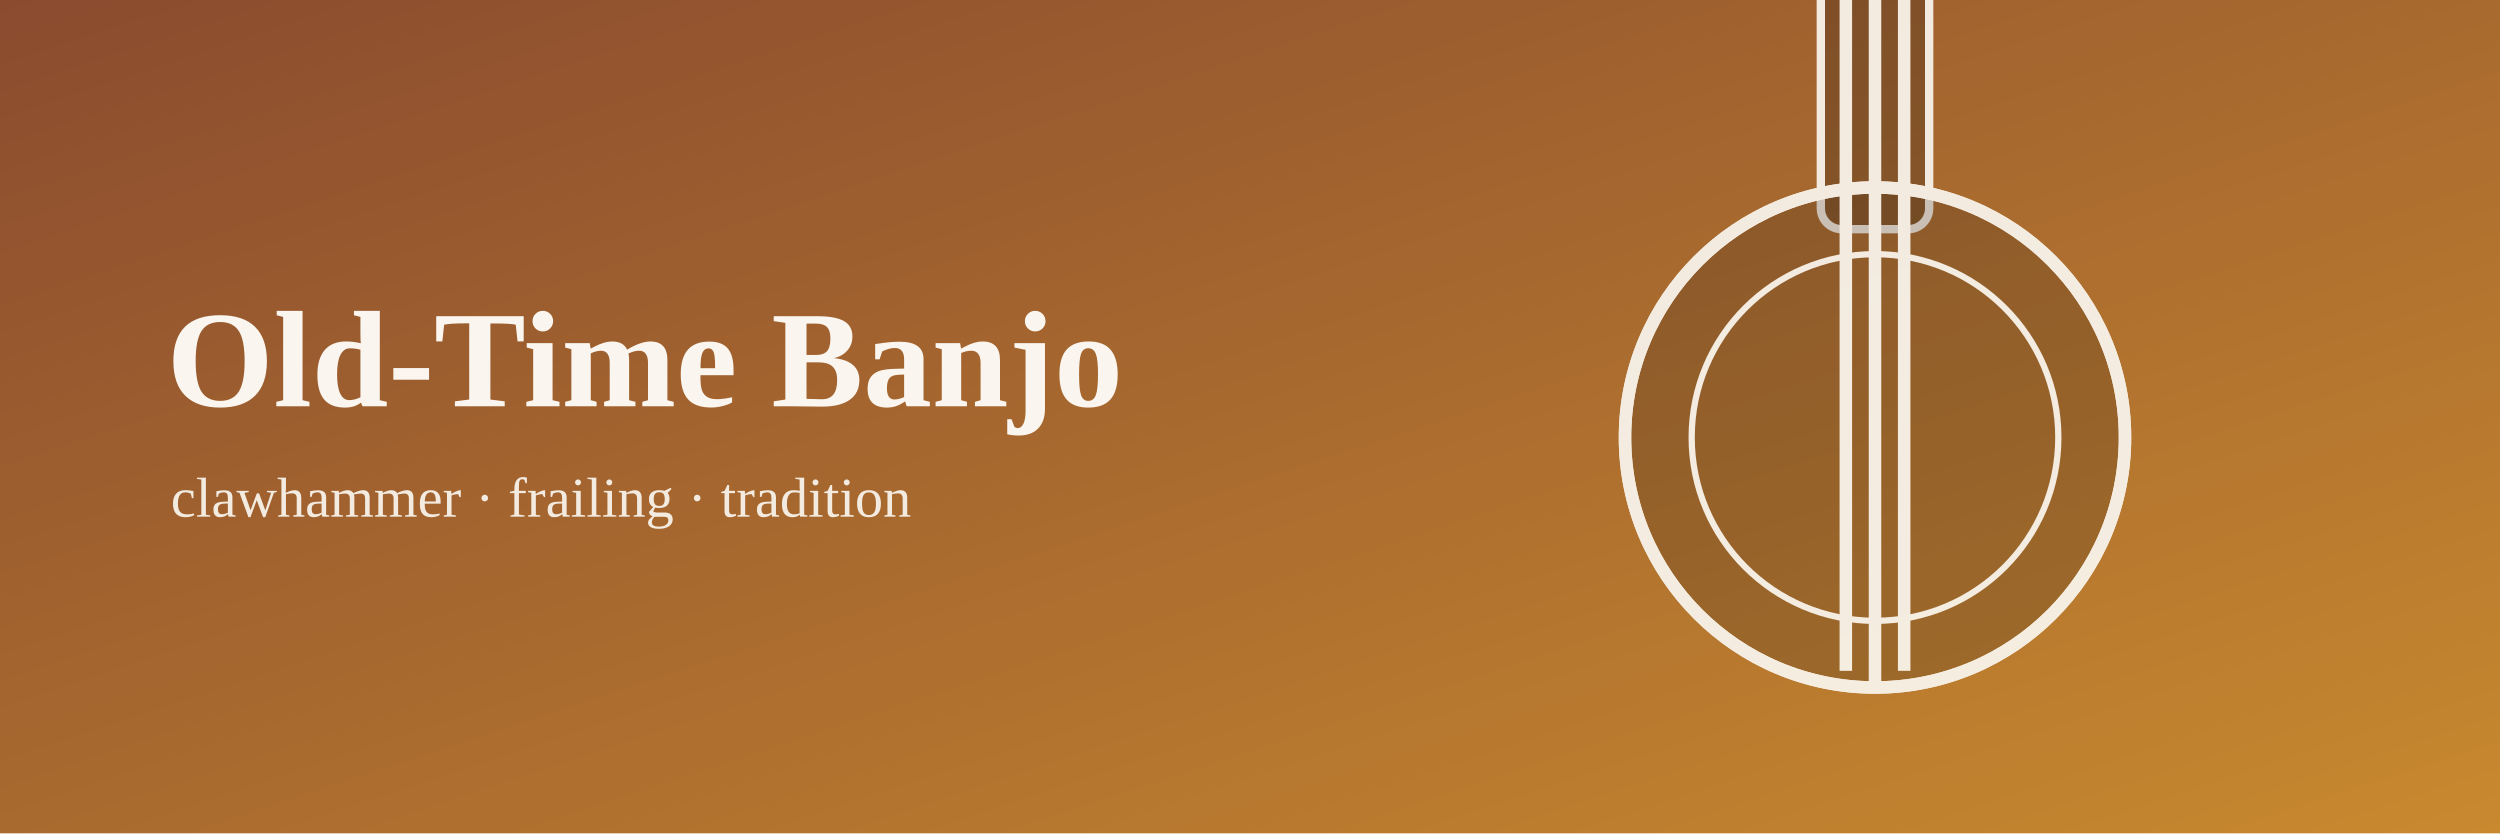
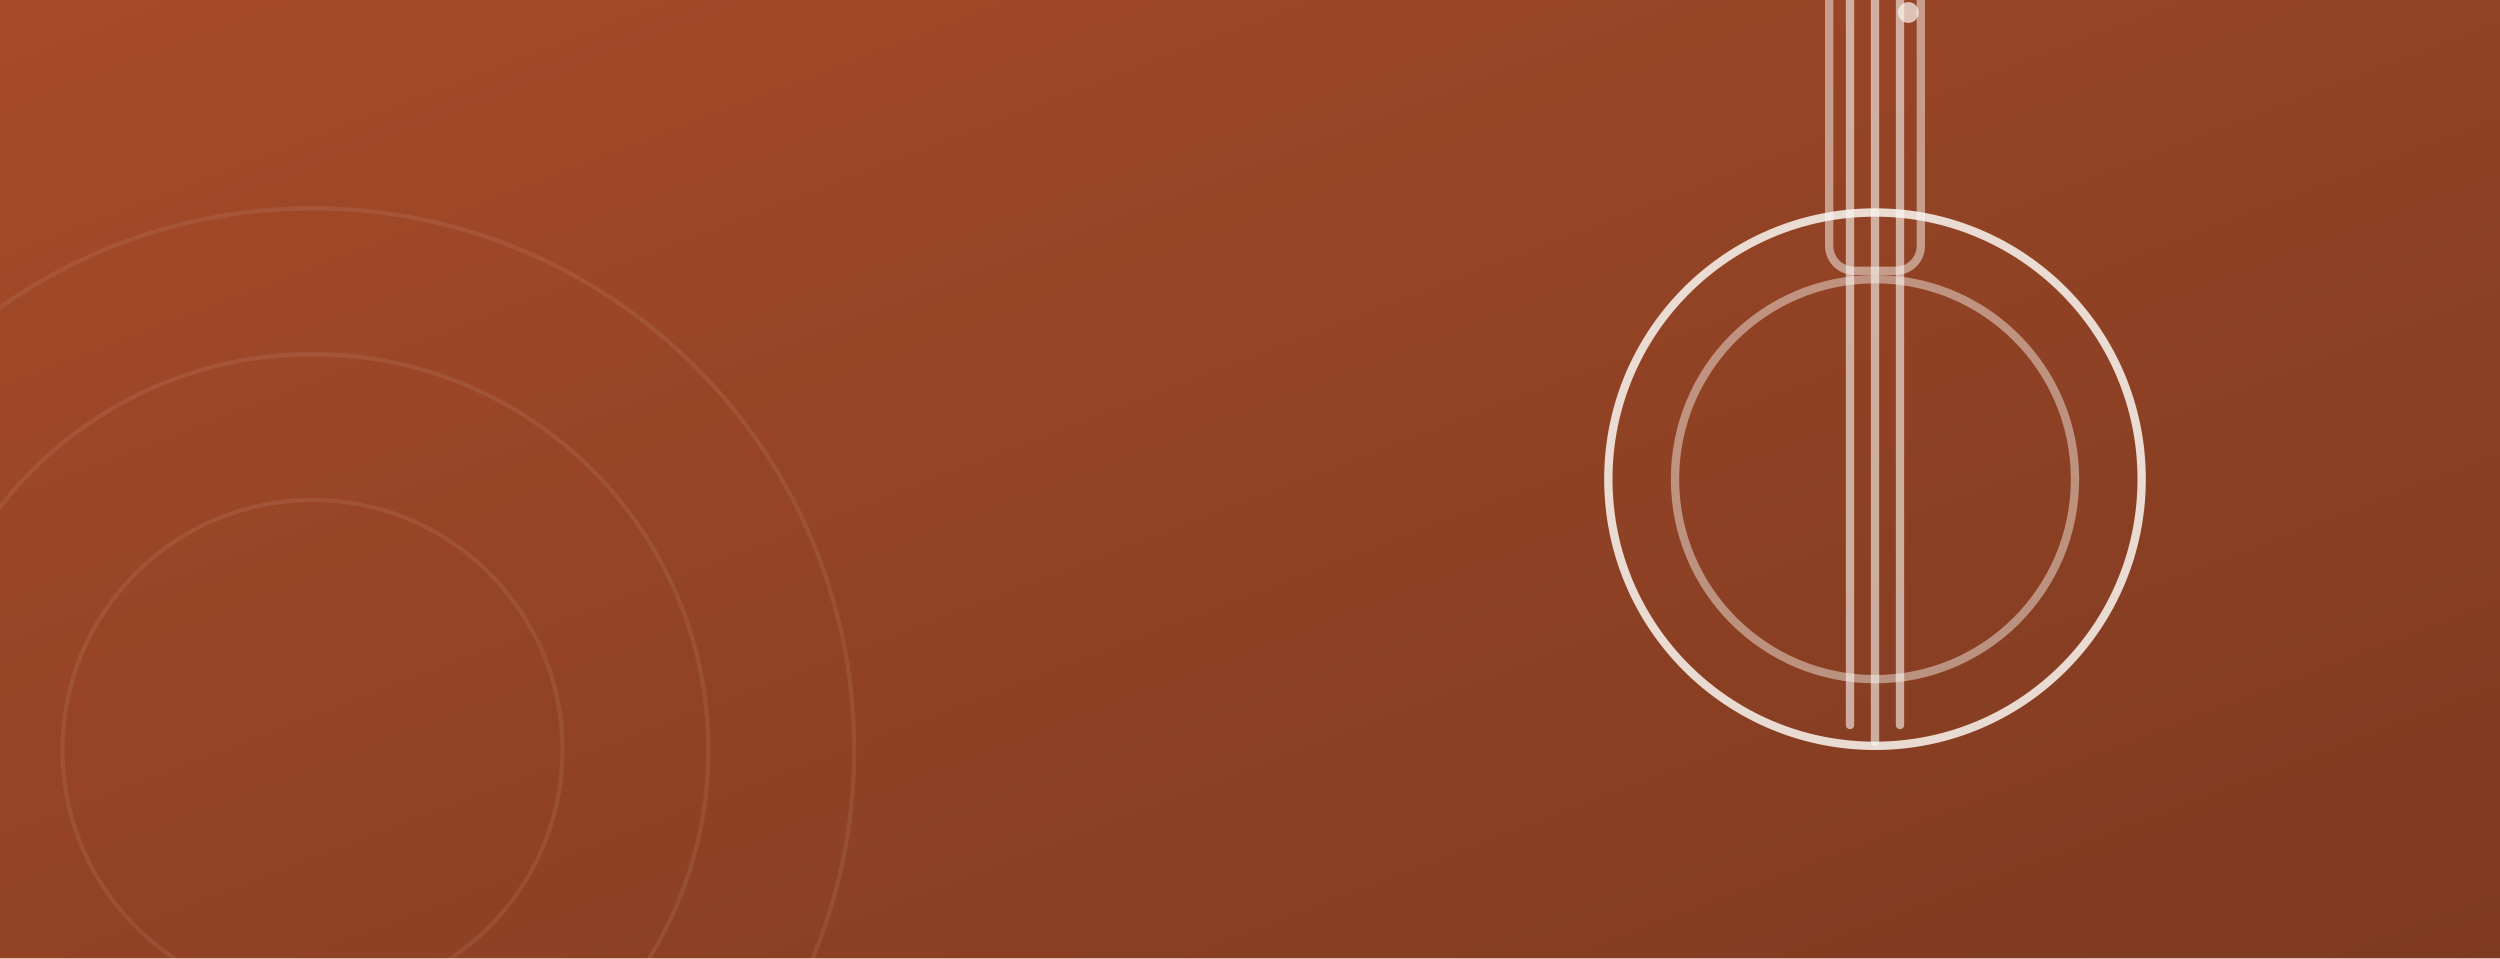
- <svg xmlns="http://www.w3.org/2000/svg" viewBox="0 0 1200 400" role="img" aria-label="Old-time banjo banner">
+ <svg xmlns="http://www.w3.org/2000/svg" viewBox="0 0 1200 460" role="img" aria-label="Old-time banjo, minimal illustration">
  <defs>
-     <linearGradient id="bg" x1="0" y1="0" x2="1" y2="1">
-       <stop offset="0" stop-color="#8a4b2f" />
-       <stop offset="1" stop-color="#c8892f" />
+     <linearGradient id="clay" x1="0" y1="0" x2="1" y2="1">
+       <stop offset="0" stop-color="#A64B2A" />
+       <stop offset="1" stop-color="#7E3A20" />
    </linearGradient>
  </defs>
-   <rect width="1200" height="400" fill="url(#bg)" />
-   <g transform="translate(900,210)" fill="none" stroke="#faf6ef" stroke-width="6" opacity="0.92">
-     <rect x="-26" y="-250" width="52" height="150" rx="10" fill="#2b2018" fill-opacity="0.30" stroke-width="4" />
-     <circle cx="0" cy="0" r="120" fill="#2b2018" fill-opacity="0.22" />
-     <circle cx="0" cy="0" r="120" />
-     <circle cx="0" cy="0" r="88" stroke-width="3" />
-     <line x1="-14" y1="-244" x2="-14" y2="112" />
-     <line x1="0" y1="-244" x2="0" y2="120" />
-     <line x1="14" y1="-244" x2="14" y2="112" />
+   <rect width="1200" height="460" fill="url(#clay)" />
+   <g fill="none" stroke="#FAF7F1" stroke-opacity="0.08" stroke-width="2">
+     <circle cx="150" cy="360" r="120" />
+     <circle cx="150" cy="360" r="190" />
+     <circle cx="150" cy="360" r="260" />
  </g>
-   <text x="80" y="195" font-family="Georgia, 'Times New Roman', serif" font-size="66" fill="#faf6ef" font-weight="bold">Old-Time Banjo</text>
-   <text x="82" y="248" font-family="Georgia, 'Times New Roman', serif" font-size="27" fill="#faf6ef" opacity="0.92">clawhammer · frailing · tradition</text>
+   <g transform="translate(900,230)" fill="none" stroke="#FAF7F1" stroke-opacity="0.85" stroke-width="4" stroke-linecap="round">
+     <rect x="-22" y="-250" width="44" height="150" rx="12" stroke-opacity="0.5" />
+     <circle cx="0" cy="0" r="128" />
+     <circle cx="0" cy="0" r="96" stroke-opacity="0.45" />
+     <line x1="-12" y1="-244" x2="-12" y2="118" stroke-opacity="0.6" />
+     <line x1="0" y1="-244" x2="0" y2="126" stroke-opacity="0.6" />
+     <line x1="12" y1="-244" x2="12" y2="118" stroke-opacity="0.6" />
+     <circle cx="-16" cy="-236" r="5" fill="#FAF7F1" stroke="none" fill-opacity="0.7" />
+     <circle cx="16" cy="-224" r="5" fill="#FAF7F1" stroke="none" fill-opacity="0.7" />
+   </g>
</svg>
